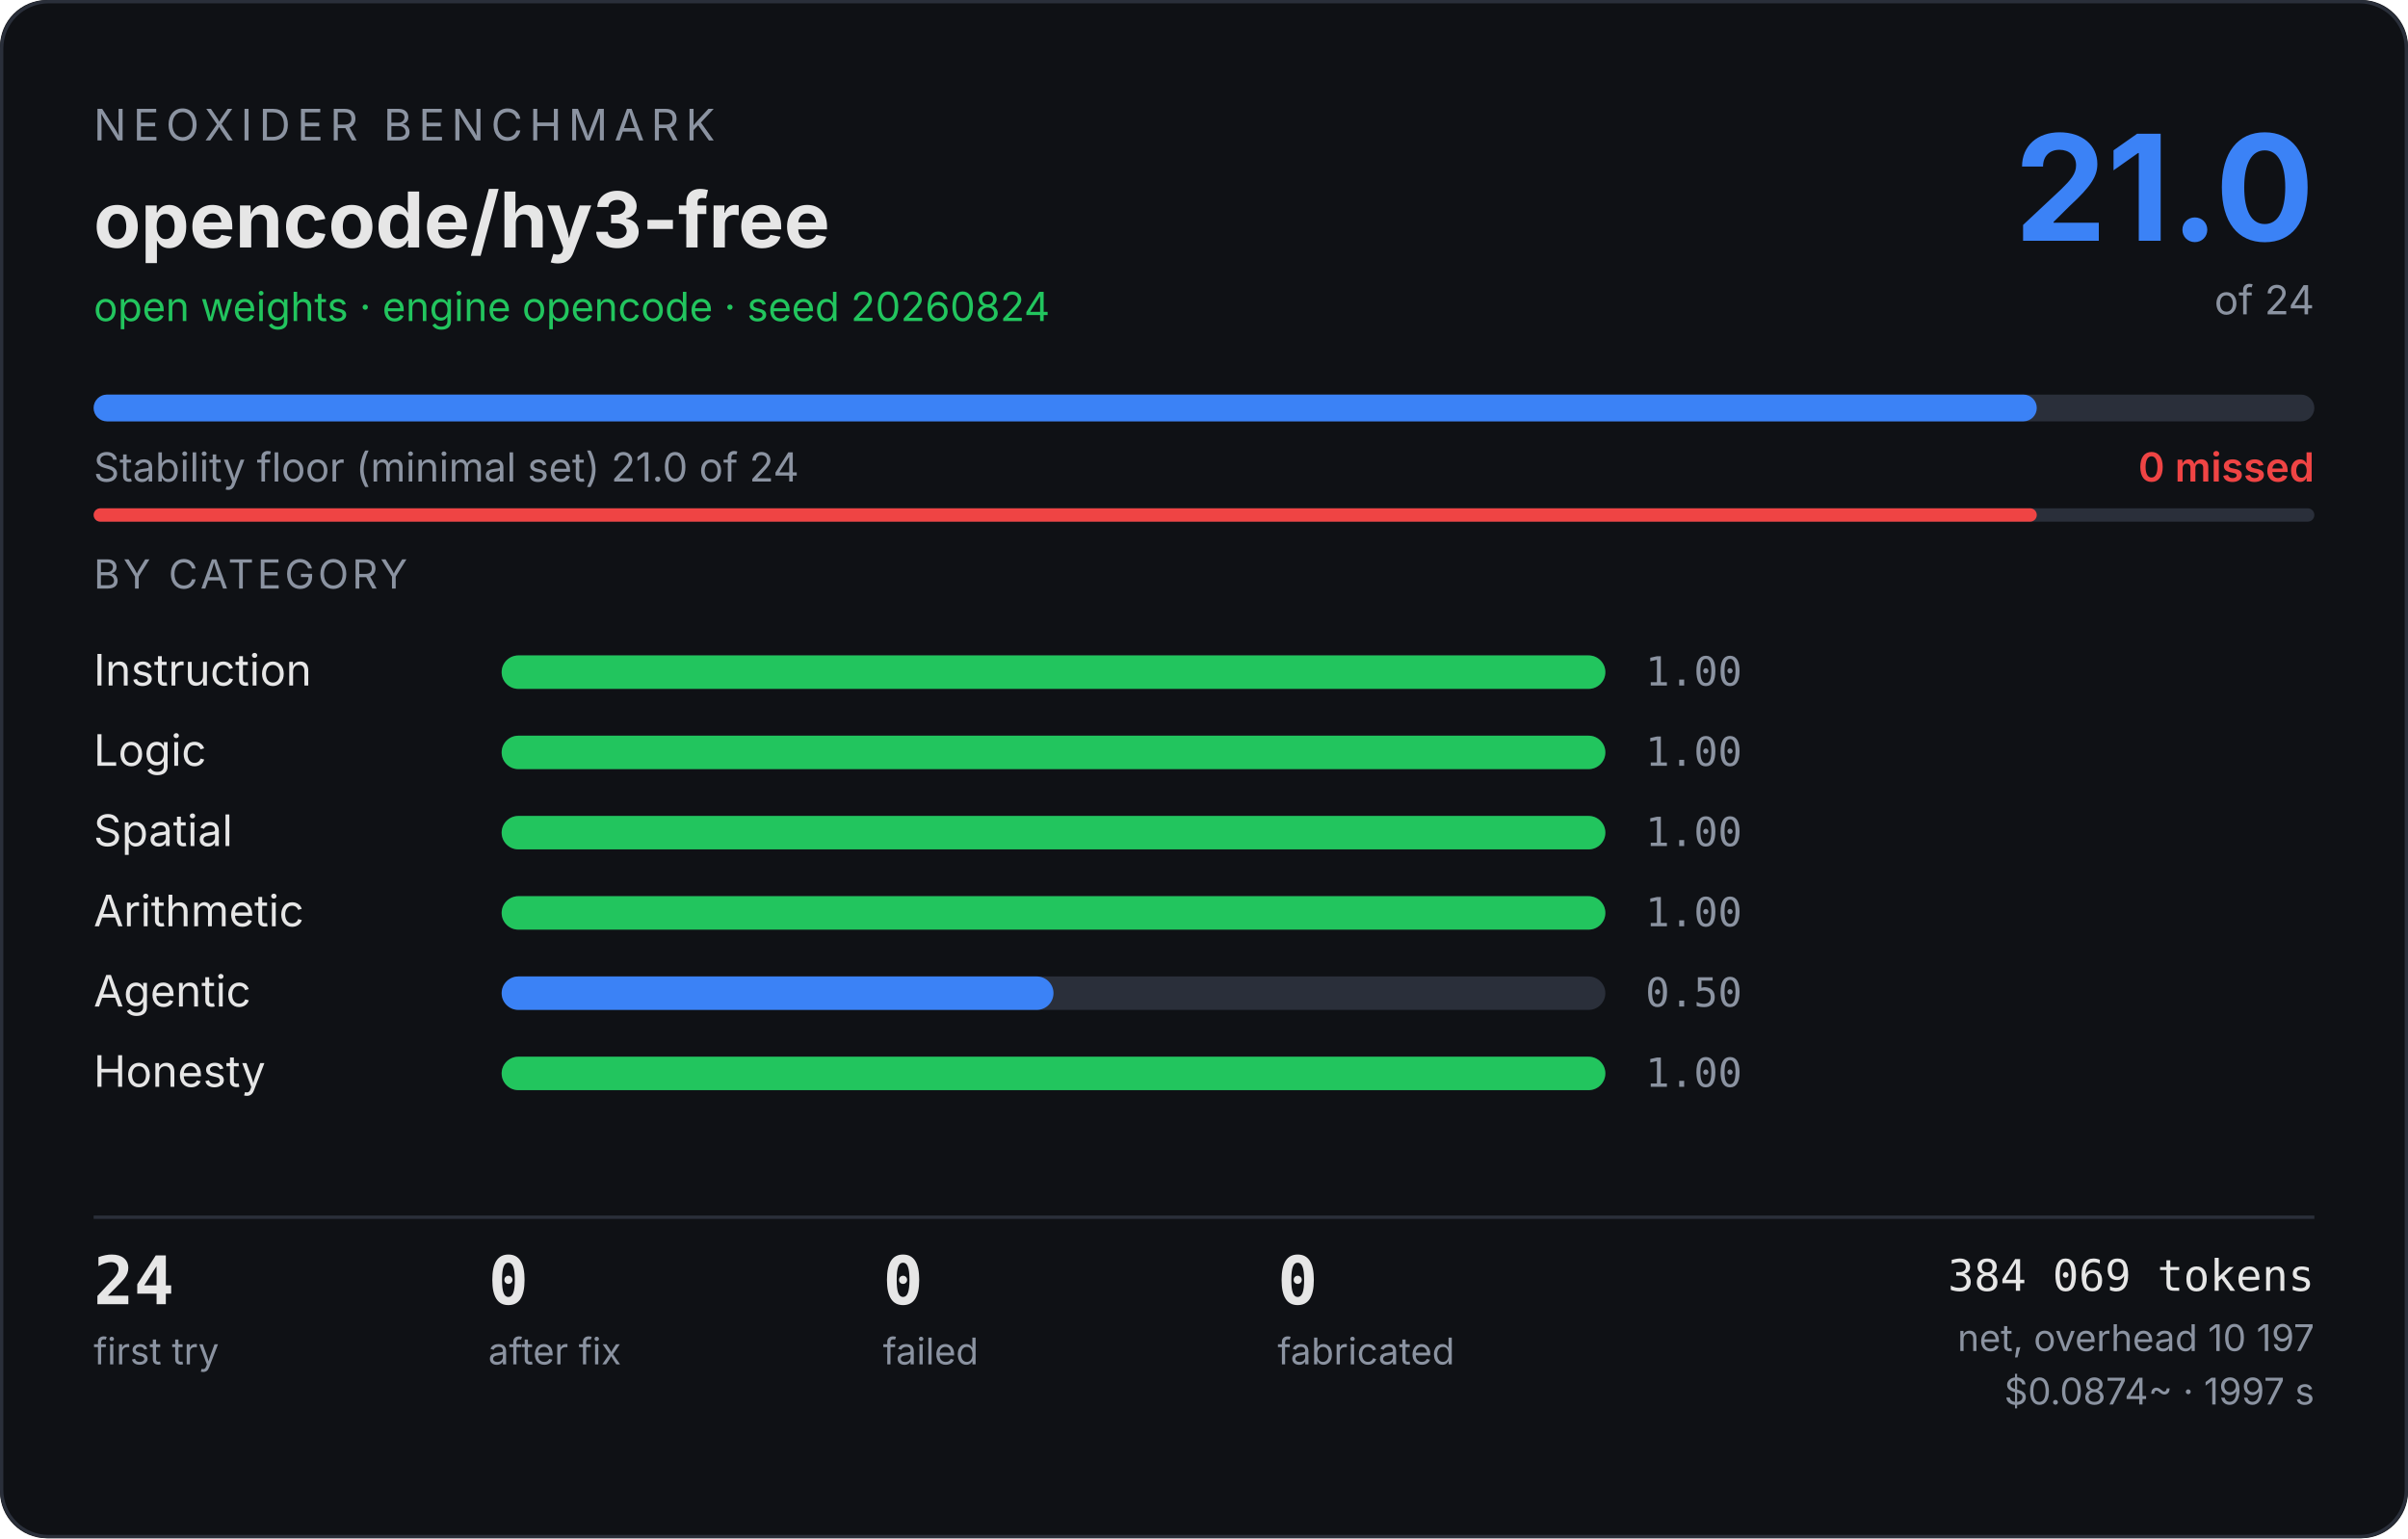
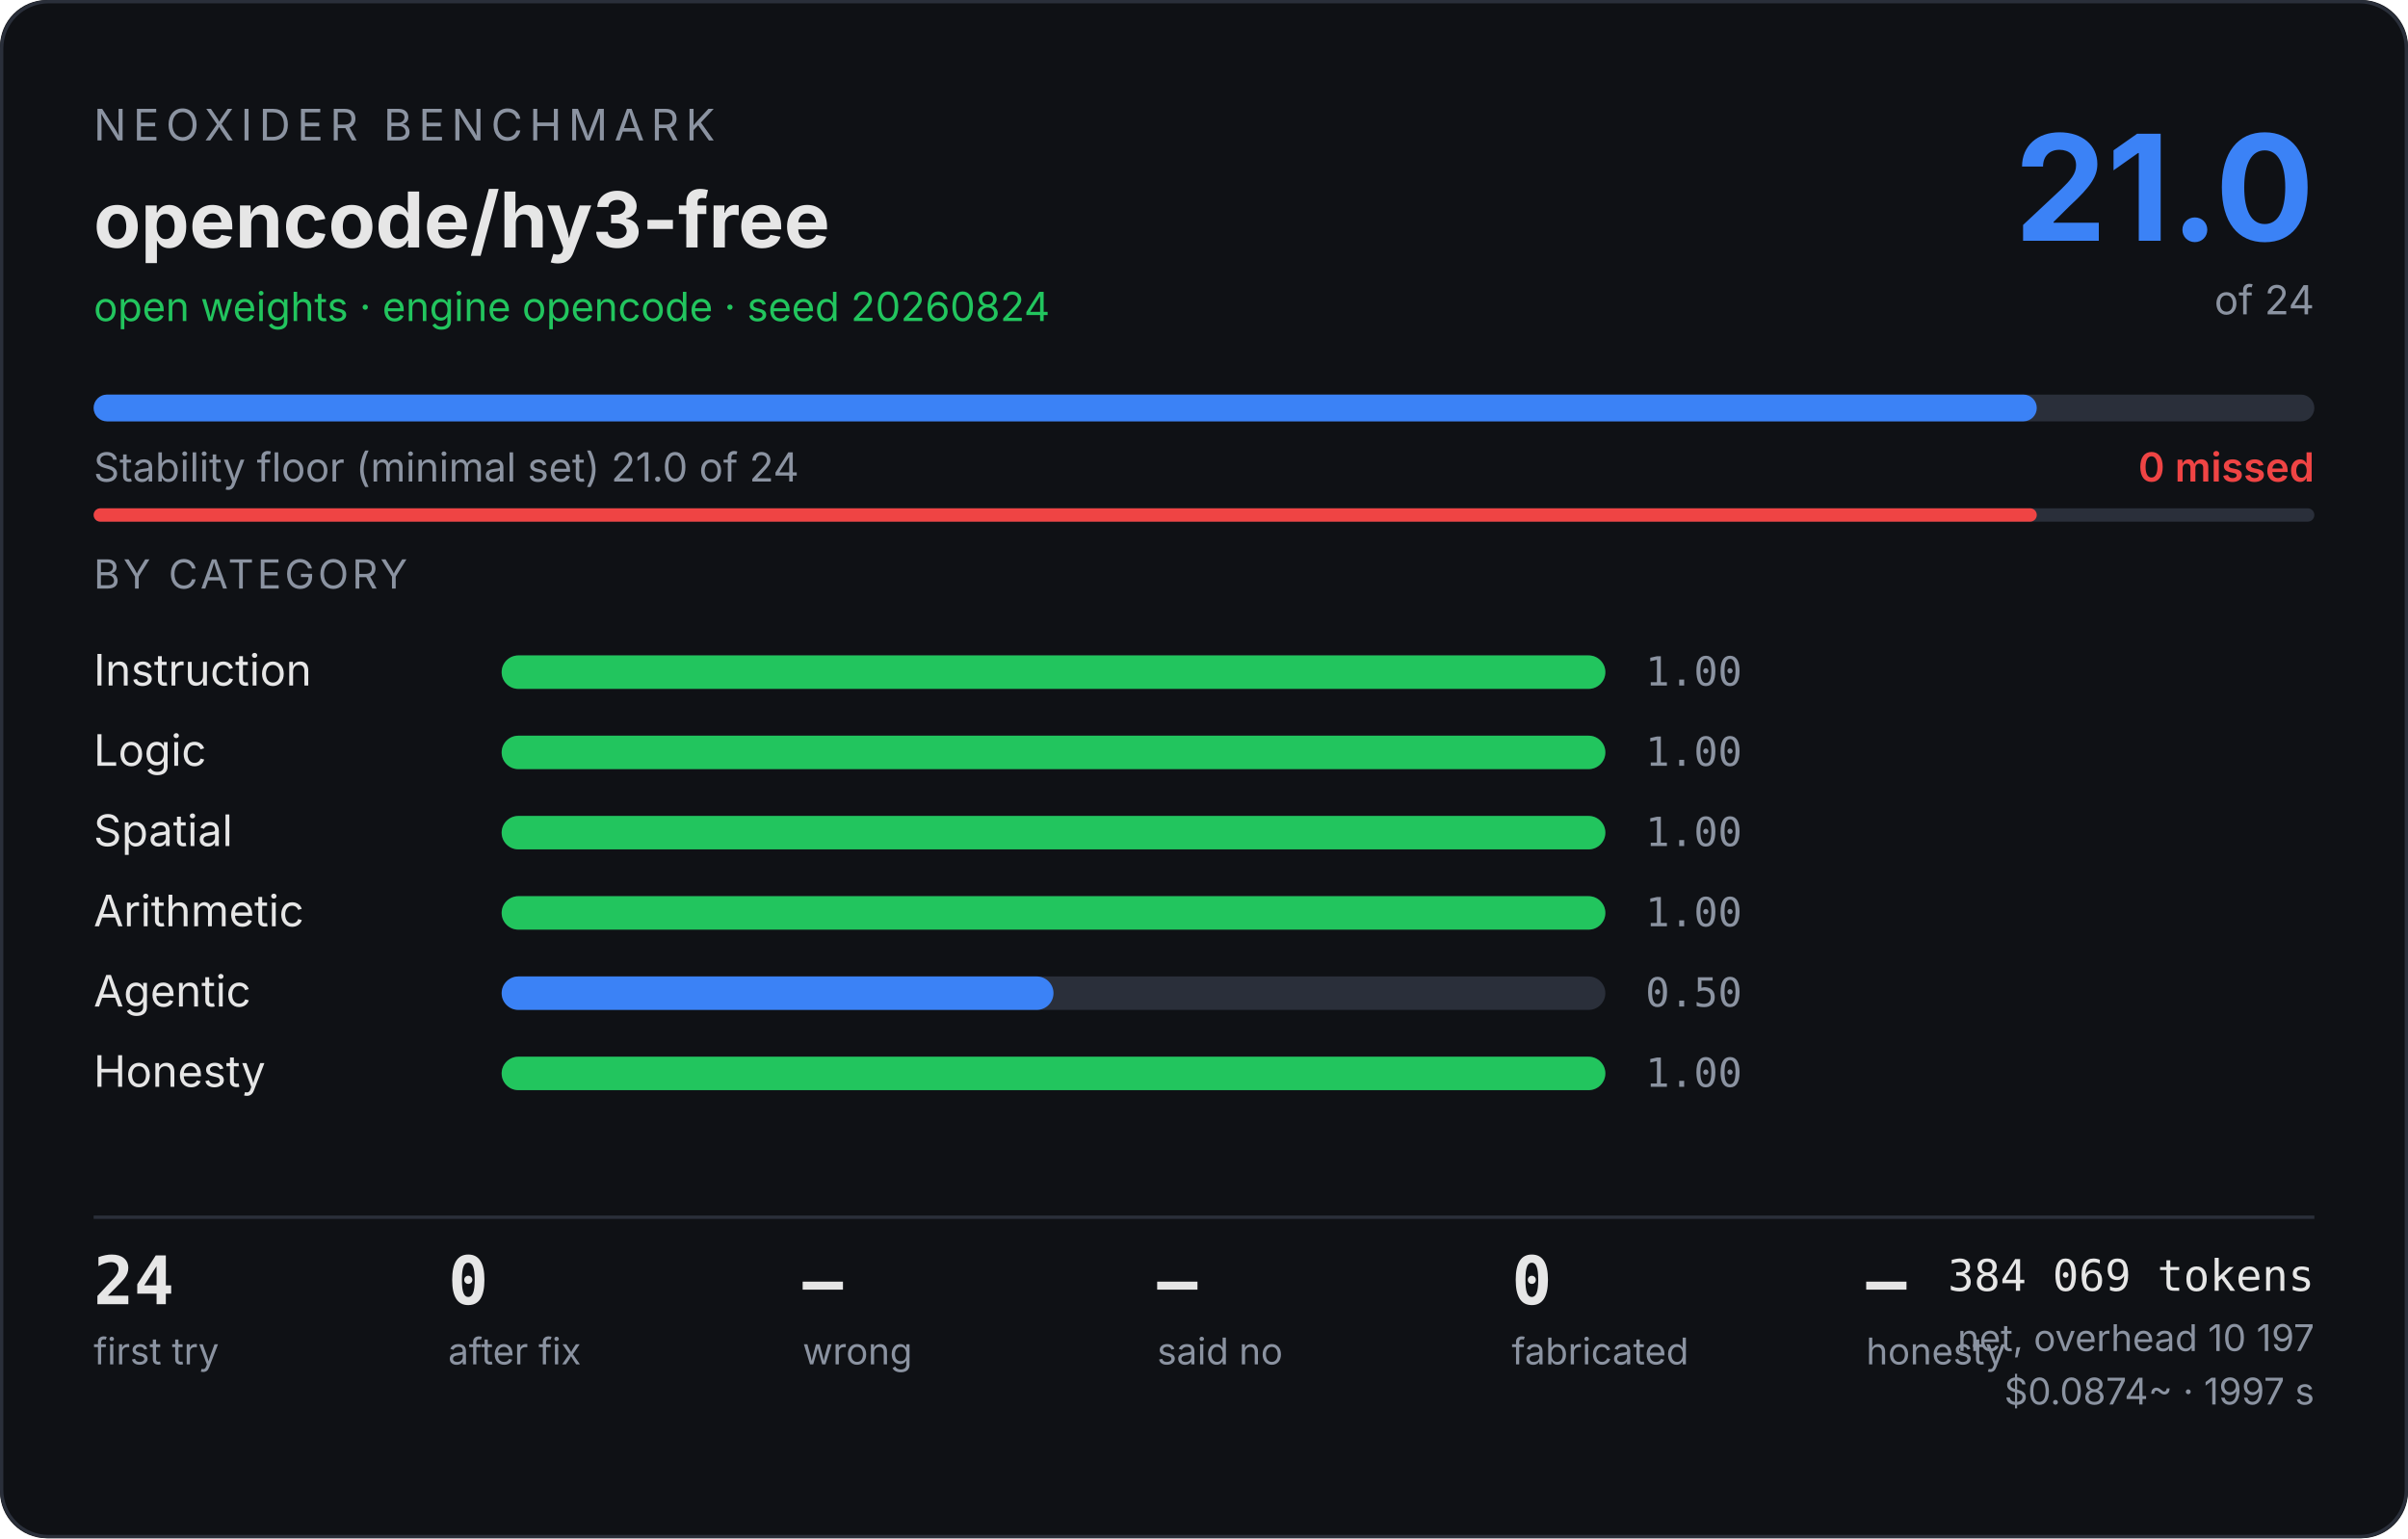
<svg xmlns="http://www.w3.org/2000/svg" width="720" height="460" viewBox="0 0 720 460" font-family="system-ui,-apple-system,Segoe UI,sans-serif">
  <rect width="720" height="460" rx="14" fill="#0f1115" />
  <rect x="0.5" y="0.5" width="719" height="459" rx="14" fill="none" stroke="#2a2f3a" />
  <text x="28" y="42" fill="#8b93a1" font-size="13" letter-spacing="2">NEOXIDER BENCHMARK</text>
  <text x="28" y="74" fill="#e6e6e6" font-size="23" font-weight="700">opencode/hy3-free</text>
  <text x="28" y="96" fill="#22c55e" font-size="12">open weights · engine opencode · seed 20260824</text>
  <text x="692" y="72" text-anchor="end" fill="#3b82f6" font-size="44" font-weight="700">21.0</text>
  <text x="692" y="94" text-anchor="end" fill="#8b93a1" font-size="12">of 24</text>
  <rect x="28" y="118" width="664" height="8" rx="4" fill="#2a2f3a" />
  <rect x="28" y="118" width="581.0" height="8" rx="4" fill="#3b82f6" />
  <text x="28" y="144" fill="#8b93a1" font-size="12">Stability floor (minimal set) 21.0 of 24</text>
  <text x="692" y="144" text-anchor="end" fill="#ef4444" font-size="12" font-weight="600">0 missed</text>
  <rect x="28" y="152" width="664" height="4" rx="2" fill="#2a2f3a" />
  <rect x="28" y="152" width="581.0" height="4" rx="2" fill="#ef4444" />
  <text x="28" y="176" fill="#8b93a1" font-size="12" letter-spacing="1">BY CATEGORY</text>
  <text x="28" y="205" fill="#e6e6e6" font-size="13">Instruction</text>
  <rect x="150" y="196" width="330" height="10" rx="5" fill="#2a2f3a" />
  <rect x="150" y="196" width="330.0" height="10" rx="5" fill="#22c55e" />
  <text x="492" y="205" fill="#8b93a1" font-size="12" font-family="ui-monospace,Consolas,monospace">1.00</text>
  <text x="28" y="229" fill="#e6e6e6" font-size="13">Logic</text>
  <rect x="150" y="220" width="330" height="10" rx="5" fill="#2a2f3a" />
  <rect x="150" y="220" width="330.0" height="10" rx="5" fill="#22c55e" />
  <text x="492" y="229" fill="#8b93a1" font-size="12" font-family="ui-monospace,Consolas,monospace">1.00</text>
  <text x="28" y="253" fill="#e6e6e6" font-size="13">Spatial</text>
  <rect x="150" y="244" width="330" height="10" rx="5" fill="#2a2f3a" />
  <rect x="150" y="244" width="330.0" height="10" rx="5" fill="#22c55e" />
  <text x="492" y="253" fill="#8b93a1" font-size="12" font-family="ui-monospace,Consolas,monospace">1.00</text>
  <text x="28" y="277" fill="#e6e6e6" font-size="13">Arithmetic</text>
  <rect x="150" y="268" width="330" height="10" rx="5" fill="#2a2f3a" />
  <rect x="150" y="268" width="330.0" height="10" rx="5" fill="#22c55e" />
  <text x="492" y="277" fill="#8b93a1" font-size="12" font-family="ui-monospace,Consolas,monospace">1.00</text>
  <text x="28" y="301" fill="#e6e6e6" font-size="13">Agentic</text>
  <rect x="150" y="292" width="330" height="10" rx="5" fill="#2a2f3a" />
  <rect x="150" y="292" width="165.0" height="10" rx="5" fill="#3b82f6" />
  <text x="492" y="301" fill="#8b93a1" font-size="12" font-family="ui-monospace,Consolas,monospace">0.50</text>
  <text x="28" y="325" fill="#e6e6e6" font-size="13">Honesty</text>
  <rect x="150" y="316" width="330" height="10" rx="5" fill="#2a2f3a" />
  <rect x="150" y="316" width="330.0" height="10" rx="5" fill="#22c55e" />
  <text x="492" y="325" fill="#8b93a1" font-size="12" font-family="ui-monospace,Consolas,monospace">1.00</text>
  <line x1="28" y1="364" x2="692" y2="364" stroke="#2a2f3a" />
  <text x="28" y="390" fill="#e6e6e6" font-size="20" font-weight="700" font-family="ui-monospace,Consolas,monospace">24</text>
  <text x="28" y="408" fill="#8b93a1" font-size="11">first try</text>
-   <text x="146" y="390" fill="#e6e6e6" font-size="20" font-weight="700" font-family="ui-monospace,Consolas,monospace">0</text>
-   <text x="146" y="408" fill="#8b93a1" font-size="11">after fix</text>
-   <text x="264" y="390" fill="#e6e6e6" font-size="20" font-weight="700" font-family="ui-monospace,Consolas,monospace">0</text>
-   <text x="264" y="408" fill="#8b93a1" font-size="11">failed</text>
-   <text x="382" y="390" fill="#e6e6e6" font-size="20" font-weight="700" font-family="ui-monospace,Consolas,monospace">0</text>
-   <text x="382" y="408" fill="#8b93a1" font-size="11">fabricated</text>
+   <text x="134" y="390" fill="#e6e6e6" font-size="20" font-weight="700" font-family="ui-monospace,Consolas,monospace">0</text>
+   <text x="134" y="408" fill="#8b93a1" font-size="11">after fix</text>
+   <text x="240" y="390" fill="#e6e6e6" font-size="20" font-weight="700" font-family="ui-monospace,Consolas,monospace">—</text>
+   <text x="240" y="408" fill="#8b93a1" font-size="11">wrong</text>
+   <text x="346" y="390" fill="#e6e6e6" font-size="20" font-weight="700" font-family="ui-monospace,Consolas,monospace">—</text>
+   <text x="346" y="408" fill="#8b93a1" font-size="11">said no</text>
+   <text x="452" y="390" fill="#e6e6e6" font-size="20" font-weight="700" font-family="ui-monospace,Consolas,monospace">0</text>
+   <text x="452" y="408" fill="#8b93a1" font-size="11">fabricated</text>
+   <text x="558" y="390" fill="#e6e6e6" font-size="20" font-weight="700" font-family="ui-monospace,Consolas,monospace">—</text>
+   <text x="558" y="408" fill="#8b93a1" font-size="11">honesty</text>
  <text x="692" y="386" text-anchor="end" fill="#e6e6e6" font-size="13" font-family="ui-monospace,Consolas,monospace">384 069 tokens</text>
  <text x="692" y="404" text-anchor="end" fill="#8b93a1" font-size="11">net, overhead 10 197</text>
  <text x="692" y="420" text-anchor="end" fill="#8b93a1" font-size="11">$0.0874~ · 1997 s</text>
</svg>
